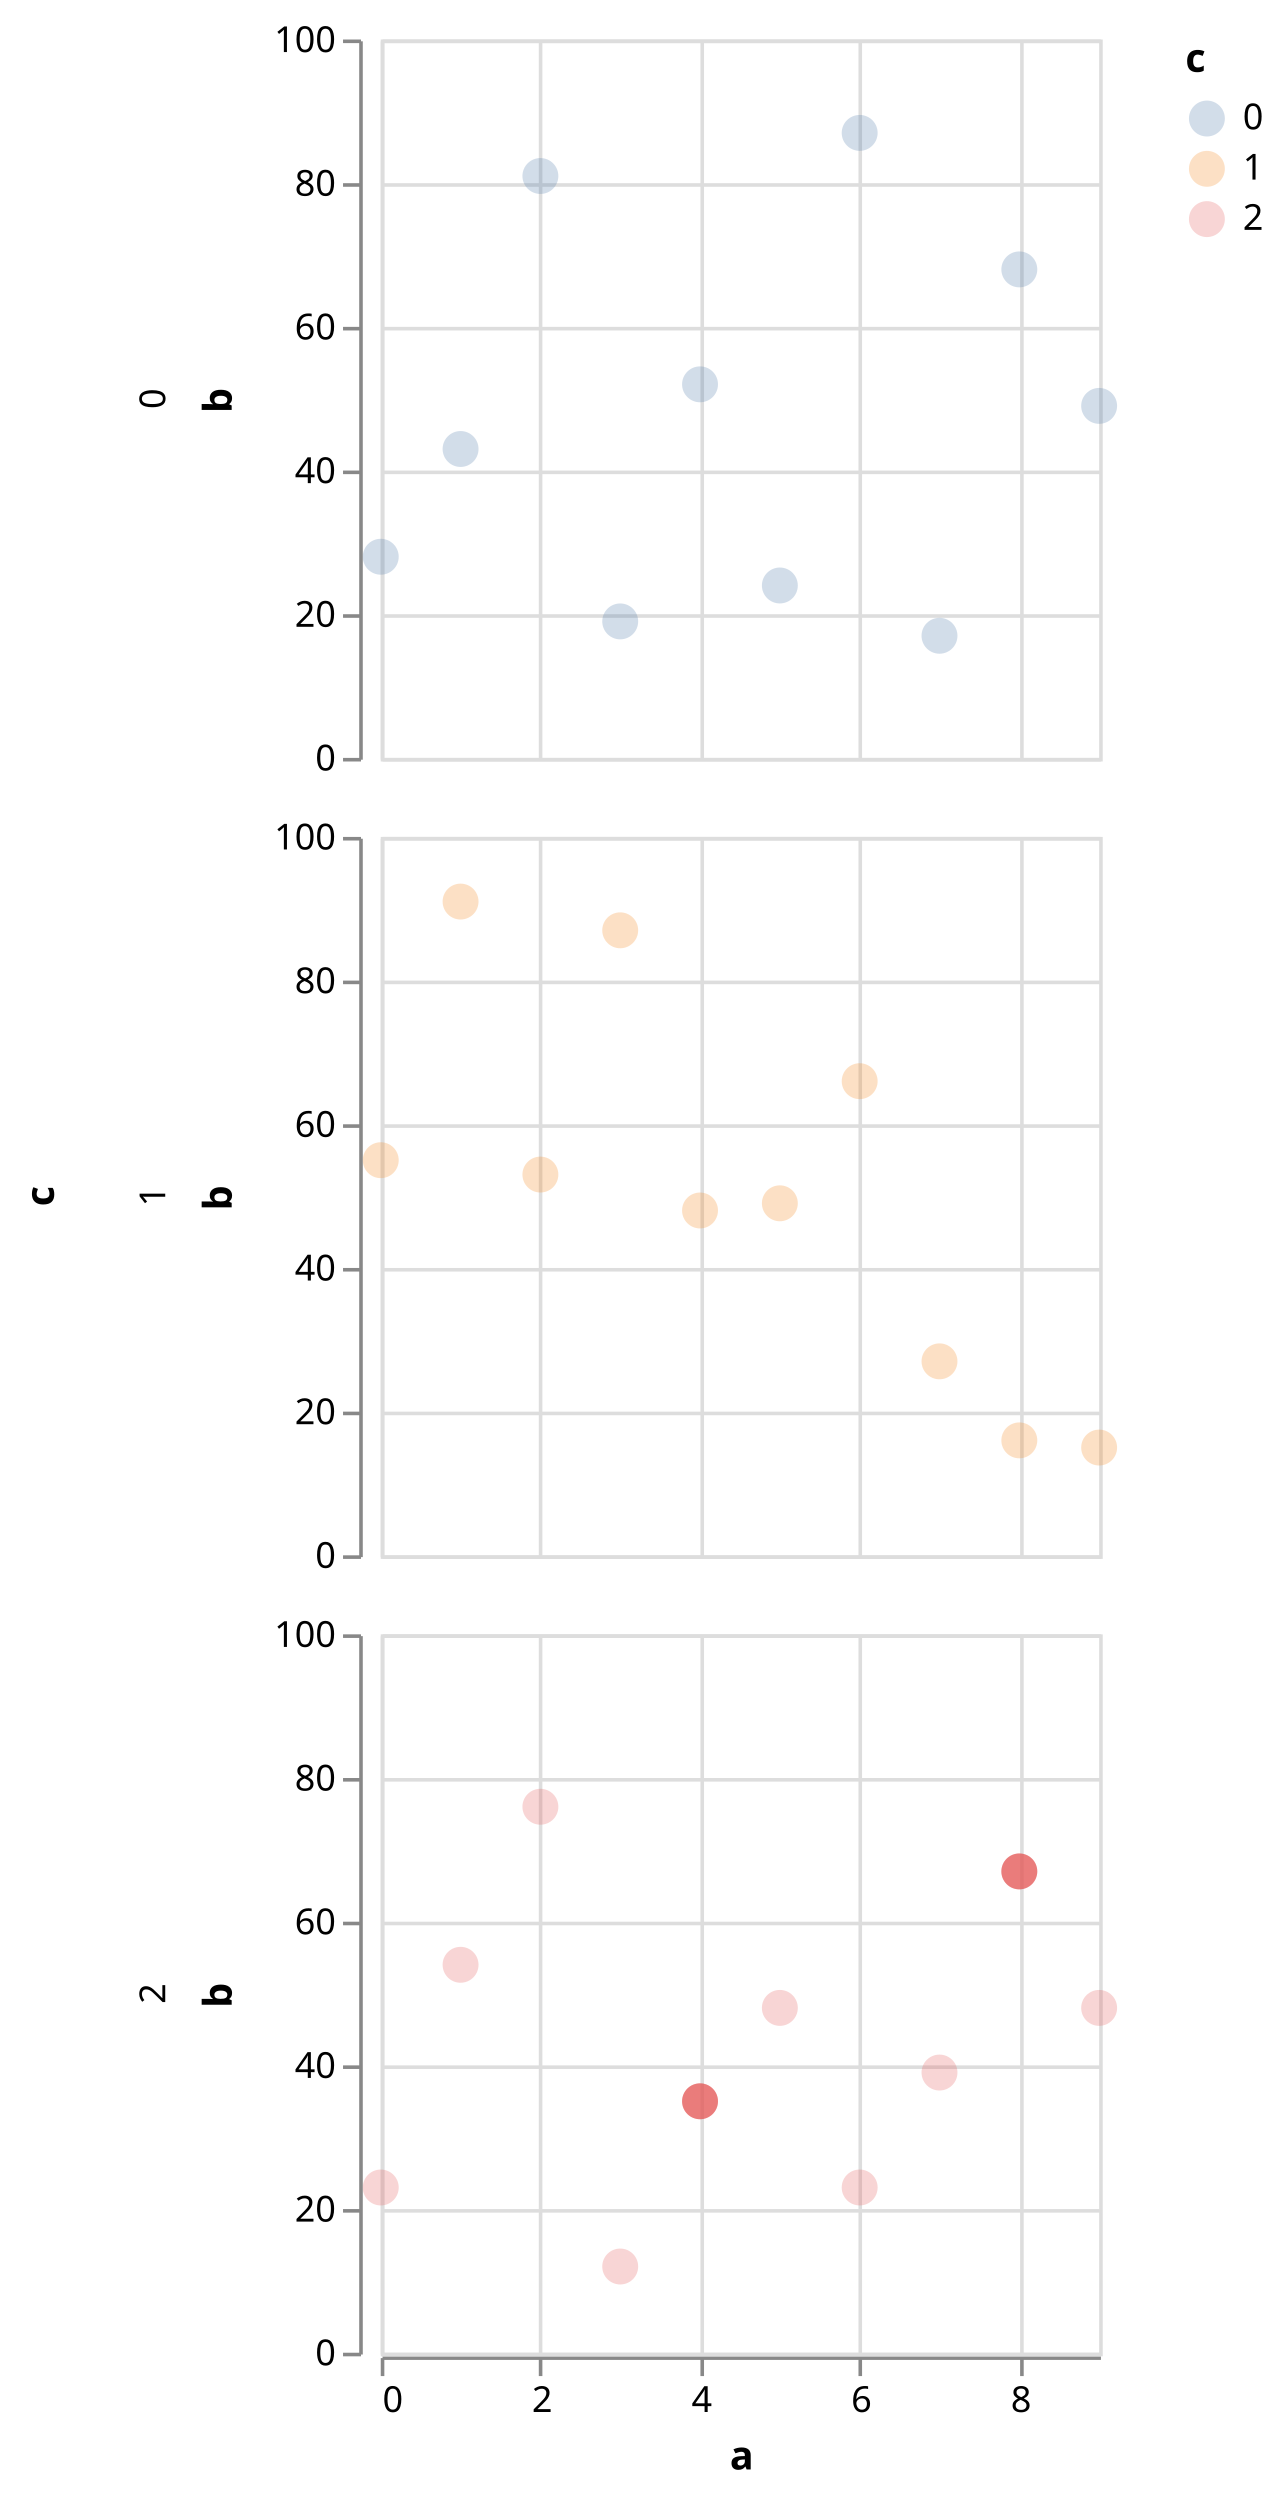
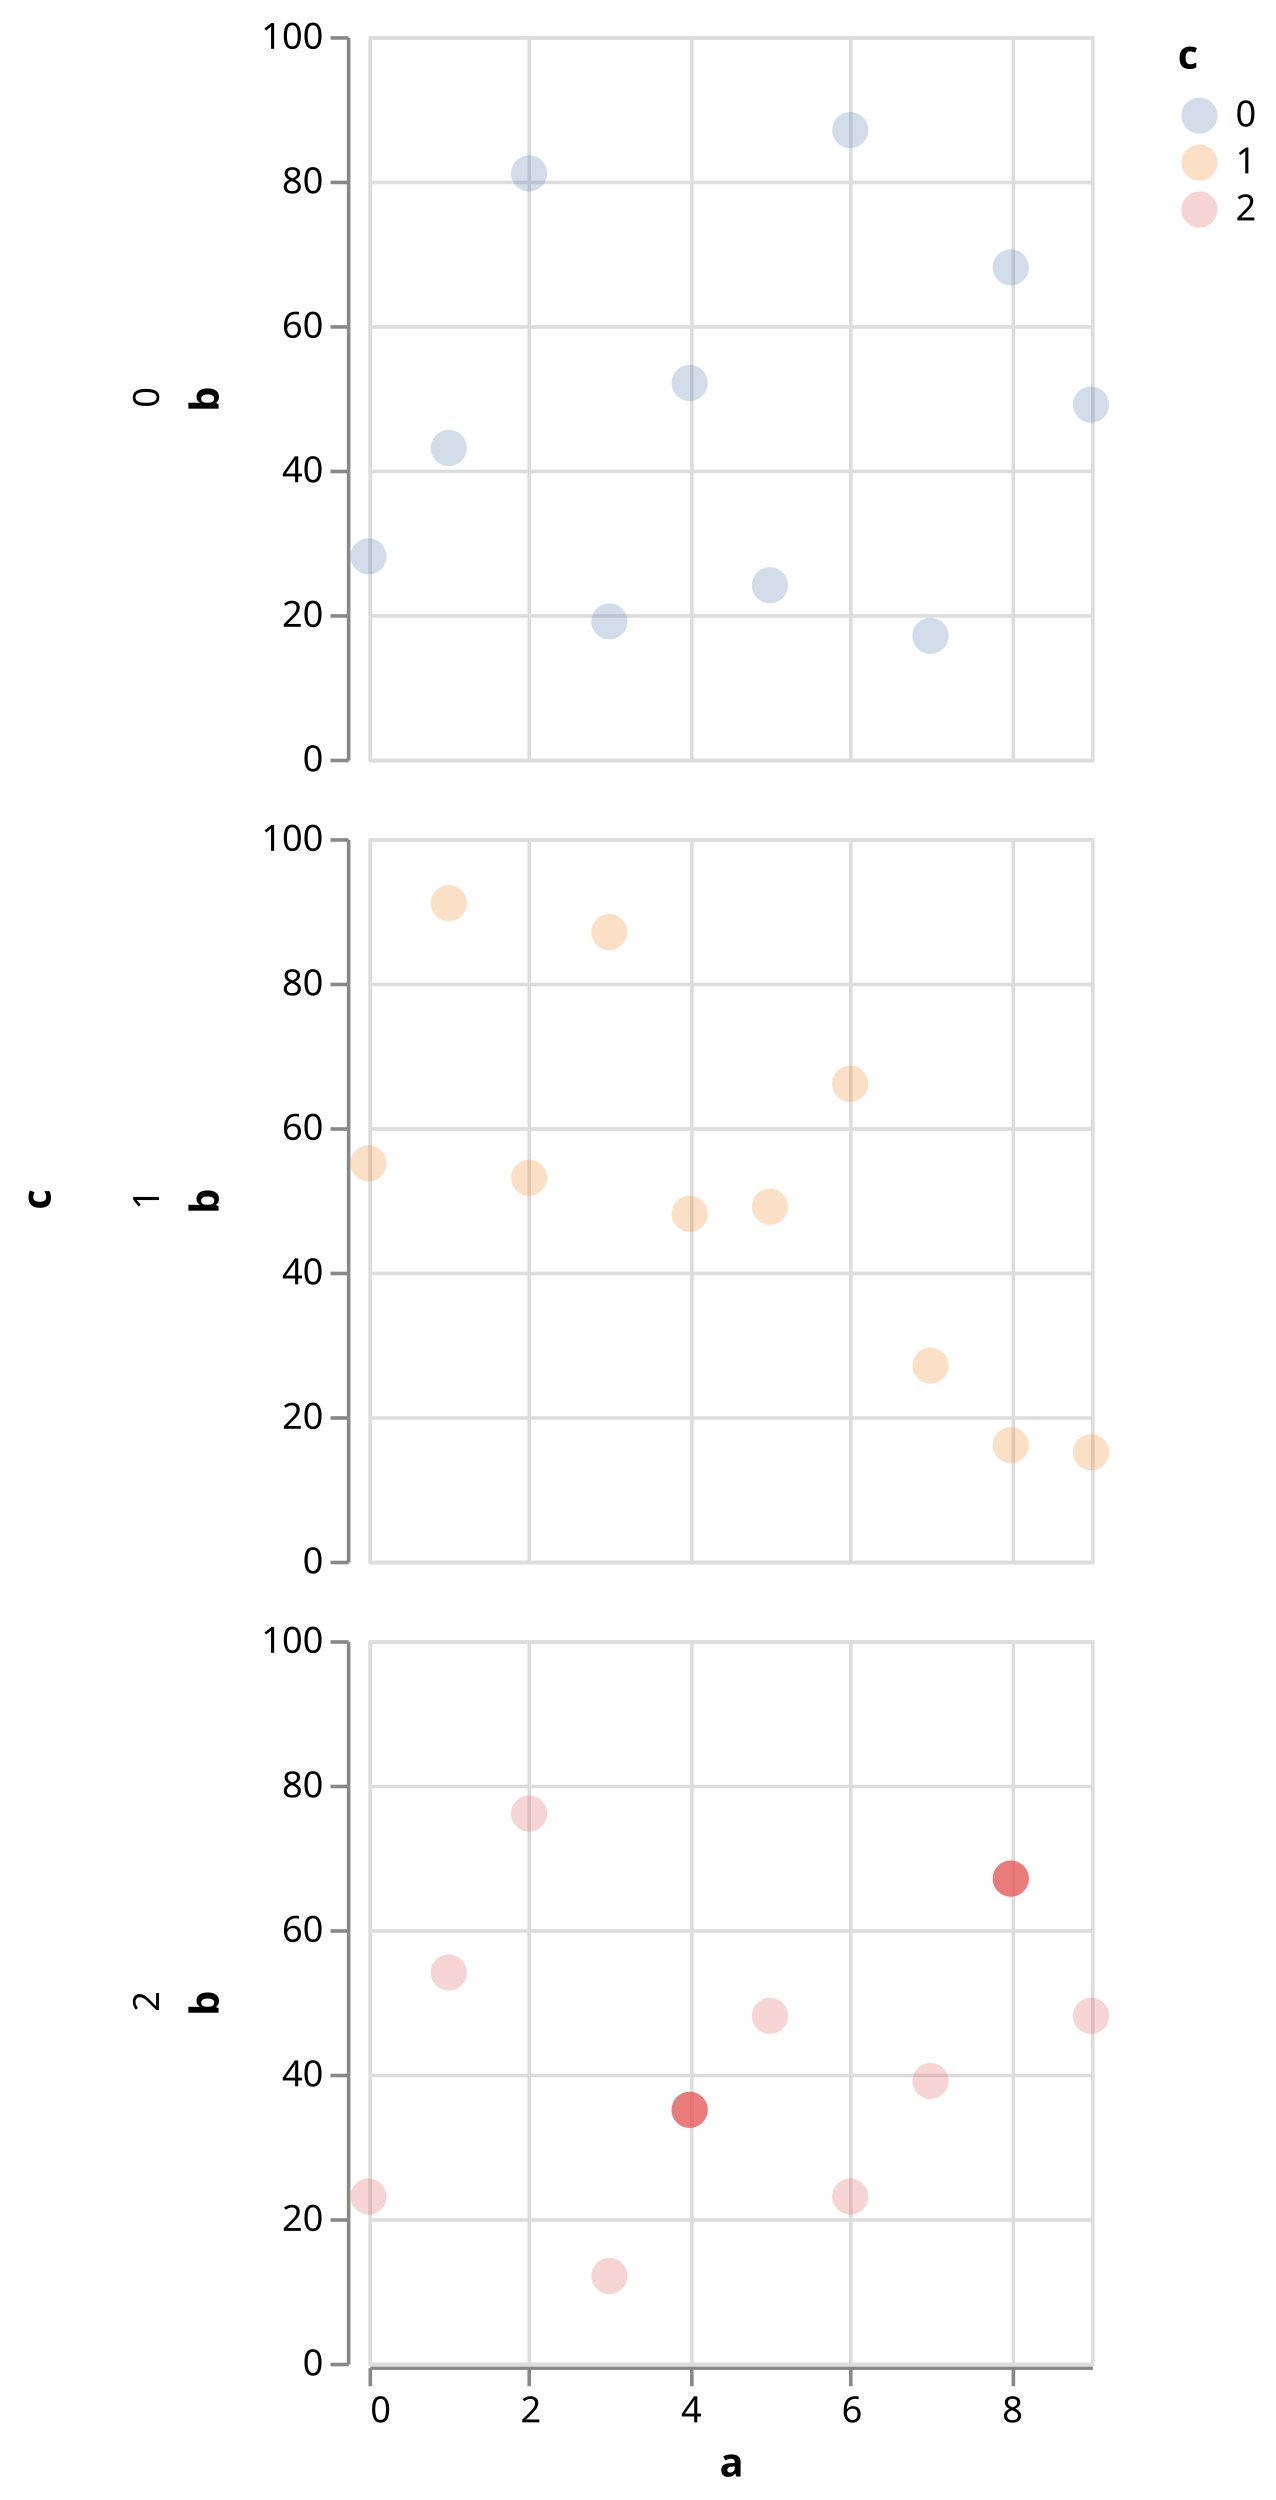
- <svg xmlns="http://www.w3.org/2000/svg" class="marks" width="358" height="696" viewBox="0 0 358 696" version="1.1">
-   <g transform="translate(106,11)">
+ <svg xmlns="http://www.w3.org/2000/svg" class="marks" width="353" height="692" viewBox="0 0 353 692" version="1.1">
+   <g transform="translate(102,10)">
    <g class="mark-group role-frame root">
      <g transform="translate(0,0)">
        <path class="background" d="M0,0h0v0h0Z" style="fill: none;" />
        <g>
          <g class="mark-group role-row-title row-title">
-             <g transform="translate(-79,322)">
+             <g transform="translate(-76,322)">
              <path class="background" d="M0,0h0v0h0Z" style="fill: none;" />
              <g>
                <g class="mark-text role-title" style="pointer-events: none;">
                  <text text-anchor="middle" transform="translate(-10,0) rotate(-90) translate(0,-2)" style="font-family: sans-serif; font-size: 11px; font-weight: bold; fill: #000; opacity: 1;">c</text>
                </g>
              </g>
            </g>
          </g>
          <g class="mark-group role-row-header row_header">
            <g transform="translate(-6,0)">
              <path class="background" d="M0,0h0v200h0Z" style="fill: none;" />
              <g>
                <g class="mark-text role-title" style="pointer-events: none;">
-                   <text text-anchor="middle" transform="translate(-57,100) rotate(-90) translate(0,3)" style="font-family: sans-serif; font-size: 10px; fill: #000; opacity: 1;">0</text>
+                   <text text-anchor="middle" transform="translate(-55,100) rotate(-90) translate(0,3)" style="font-family: sans-serif; font-size: 10px; fill: #000; opacity: 1;">0</text>
                </g>
                <g class="mark-group role-axis">
                  <g transform="translate(0.5,0.5)">
                    <path class="background" d="M0,0h0v0h0Z" style="pointer-events: none; fill: none;" />
                    <g>
                      <g class="mark-rule role-axis-tick" style="pointer-events: none;">
                        <line transform="translate(0,200)" x2="-5" y2="0" style="fill: none; stroke: #888; stroke-width: 1; opacity: 1;" />
                        <line transform="translate(0,160)" x2="-5" y2="0" style="fill: none; stroke: #888; stroke-width: 1; opacity: 1;" />
                        <line transform="translate(0,120)" x2="-5" y2="0" style="fill: none; stroke: #888; stroke-width: 1; opacity: 1;" />
                        <line transform="translate(0,80)" x2="-5" y2="0" style="fill: none; stroke: #888; stroke-width: 1; opacity: 1;" />
                        <line transform="translate(0,40)" x2="-5" y2="0" style="fill: none; stroke: #888; stroke-width: 1; opacity: 1;" />
                        <line transform="translate(0,0)" x2="-5" y2="0" style="fill: none; stroke: #888; stroke-width: 1; opacity: 1;" />
                      </g>
                      <g class="mark-text role-axis-label" style="pointer-events: none;">
                        <text text-anchor="end" transform="translate(-7,203)" style="font-family: sans-serif; font-size: 10px; fill: #000; opacity: 1;">0</text>
                        <text text-anchor="end" transform="translate(-7,163)" style="font-family: sans-serif; font-size: 10px; fill: #000; opacity: 1;">20</text>
                        <text text-anchor="end" transform="translate(-7,123)" style="font-family: sans-serif; font-size: 10px; fill: #000; opacity: 1;">40</text>
                        <text text-anchor="end" transform="translate(-7,83)" style="font-family: sans-serif; font-size: 10px; fill: #000; opacity: 1;">60</text>
                        <text text-anchor="end" transform="translate(-7,43)" style="font-family: sans-serif; font-size: 10px; fill: #000; opacity: 1;">80</text>
                        <text text-anchor="end" transform="translate(-7,3)" style="font-family: sans-serif; font-size: 10px; fill: #000; opacity: 1;">100</text>
                      </g>
                      <g class="mark-rule role-axis-domain" style="pointer-events: none;">
                        <line transform="translate(0,200)" x2="0" y2="-200" style="fill: none; stroke: #888; stroke-width: 1; opacity: 1;" />
                      </g>
                      <g class="mark-text role-axis-title" style="pointer-events: none;">
                        <text text-anchor="middle" transform="translate(-34,100) rotate(-90) translate(0,-2)" style="font-family: sans-serif; font-size: 11px; font-weight: bold; fill: #000; opacity: 1;">b</text>
                      </g>
                    </g>
                  </g>
                </g>
              </g>
            </g>
            <g transform="translate(-6,222)">
              <path class="background" d="M0,0h0v200h0Z" style="fill: none;" />
              <g>
                <g class="mark-text role-title" style="pointer-events: none;">
-                   <text text-anchor="middle" transform="translate(-57,100) rotate(-90) translate(0,3)" style="font-family: sans-serif; font-size: 10px; fill: #000; opacity: 1;">1</text>
+                   <text text-anchor="middle" transform="translate(-55,100) rotate(-90) translate(0,3)" style="font-family: sans-serif; font-size: 10px; fill: #000; opacity: 1;">1</text>
                </g>
                <g class="mark-group role-axis">
                  <g transform="translate(0.5,0.5)">
                    <path class="background" d="M0,0h0v0h0Z" style="pointer-events: none; fill: none;" />
                    <g>
                      <g class="mark-rule role-axis-tick" style="pointer-events: none;">
                        <line transform="translate(0,200)" x2="-5" y2="0" style="fill: none; stroke: #888; stroke-width: 1; opacity: 1;" />
                        <line transform="translate(0,160)" x2="-5" y2="0" style="fill: none; stroke: #888; stroke-width: 1; opacity: 1;" />
                        <line transform="translate(0,120)" x2="-5" y2="0" style="fill: none; stroke: #888; stroke-width: 1; opacity: 1;" />
                        <line transform="translate(0,80)" x2="-5" y2="0" style="fill: none; stroke: #888; stroke-width: 1; opacity: 1;" />
                        <line transform="translate(0,40)" x2="-5" y2="0" style="fill: none; stroke: #888; stroke-width: 1; opacity: 1;" />
                        <line transform="translate(0,0)" x2="-5" y2="0" style="fill: none; stroke: #888; stroke-width: 1; opacity: 1;" />
                      </g>
                      <g class="mark-text role-axis-label" style="pointer-events: none;">
                        <text text-anchor="end" transform="translate(-7,203)" style="font-family: sans-serif; font-size: 10px; fill: #000; opacity: 1;">0</text>
                        <text text-anchor="end" transform="translate(-7,163)" style="font-family: sans-serif; font-size: 10px; fill: #000; opacity: 1;">20</text>
                        <text text-anchor="end" transform="translate(-7,123)" style="font-family: sans-serif; font-size: 10px; fill: #000; opacity: 1;">40</text>
                        <text text-anchor="end" transform="translate(-7,83)" style="font-family: sans-serif; font-size: 10px; fill: #000; opacity: 1;">60</text>
                        <text text-anchor="end" transform="translate(-7,43)" style="font-family: sans-serif; font-size: 10px; fill: #000; opacity: 1;">80</text>
                        <text text-anchor="end" transform="translate(-7,3)" style="font-family: sans-serif; font-size: 10px; fill: #000; opacity: 1;">100</text>
                      </g>
                      <g class="mark-rule role-axis-domain" style="pointer-events: none;">
                        <line transform="translate(0,200)" x2="0" y2="-200" style="fill: none; stroke: #888; stroke-width: 1; opacity: 1;" />
                      </g>
                      <g class="mark-text role-axis-title" style="pointer-events: none;">
                        <text text-anchor="middle" transform="translate(-34,100) rotate(-90) translate(0,-2)" style="font-family: sans-serif; font-size: 11px; font-weight: bold; fill: #000; opacity: 1;">b</text>
                      </g>
                    </g>
                  </g>
                </g>
              </g>
            </g>
            <g transform="translate(-6,444)">
              <path class="background" d="M0,0h0v200h0Z" style="fill: none;" />
              <g>
                <g class="mark-text role-title" style="pointer-events: none;">
-                   <text text-anchor="middle" transform="translate(-57,100) rotate(-90) translate(0,3)" style="font-family: sans-serif; font-size: 10px; fill: #000; opacity: 1;">2</text>
+                   <text text-anchor="middle" transform="translate(-55,100) rotate(-90) translate(0,3)" style="font-family: sans-serif; font-size: 10px; fill: #000; opacity: 1;">2</text>
                </g>
                <g class="mark-group role-axis">
                  <g transform="translate(0.5,0.5)">
                    <path class="background" d="M0,0h0v0h0Z" style="pointer-events: none; fill: none;" />
                    <g>
                      <g class="mark-rule role-axis-tick" style="pointer-events: none;">
                        <line transform="translate(0,200)" x2="-5" y2="0" style="fill: none; stroke: #888; stroke-width: 1; opacity: 1;" />
                        <line transform="translate(0,160)" x2="-5" y2="0" style="fill: none; stroke: #888; stroke-width: 1; opacity: 1;" />
                        <line transform="translate(0,120)" x2="-5" y2="0" style="fill: none; stroke: #888; stroke-width: 1; opacity: 1;" />
                        <line transform="translate(0,80)" x2="-5" y2="0" style="fill: none; stroke: #888; stroke-width: 1; opacity: 1;" />
                        <line transform="translate(0,40)" x2="-5" y2="0" style="fill: none; stroke: #888; stroke-width: 1; opacity: 1;" />
                        <line transform="translate(0,0)" x2="-5" y2="0" style="fill: none; stroke: #888; stroke-width: 1; opacity: 1;" />
                      </g>
                      <g class="mark-text role-axis-label" style="pointer-events: none;">
                        <text text-anchor="end" transform="translate(-7,203)" style="font-family: sans-serif; font-size: 10px; fill: #000; opacity: 1;">0</text>
                        <text text-anchor="end" transform="translate(-7,163)" style="font-family: sans-serif; font-size: 10px; fill: #000; opacity: 1;">20</text>
                        <text text-anchor="end" transform="translate(-7,123)" style="font-family: sans-serif; font-size: 10px; fill: #000; opacity: 1;">40</text>
                        <text text-anchor="end" transform="translate(-7,83)" style="font-family: sans-serif; font-size: 10px; fill: #000; opacity: 1;">60</text>
                        <text text-anchor="end" transform="translate(-7,43)" style="font-family: sans-serif; font-size: 10px; fill: #000; opacity: 1;">80</text>
                        <text text-anchor="end" transform="translate(-7,3)" style="font-family: sans-serif; font-size: 10px; fill: #000; opacity: 1;">100</text>
                      </g>
                      <g class="mark-rule role-axis-domain" style="pointer-events: none;">
                        <line transform="translate(0,200)" x2="0" y2="-200" style="fill: none; stroke: #888; stroke-width: 1; opacity: 1;" />
                      </g>
                      <g class="mark-text role-axis-title" style="pointer-events: none;">
                        <text text-anchor="middle" transform="translate(-34,100) rotate(-90) translate(0,-2)" style="font-family: sans-serif; font-size: 11px; font-weight: bold; fill: #000; opacity: 1;">b</text>
                      </g>
                    </g>
                  </g>
                </g>
              </g>
            </g>
          </g>
          <g class="mark-group role-column-footer column_footer">
            <g transform="translate(0,645)">
              <path class="background" d="M0,0h200v0h-200Z" style="fill: none;" />
              <g>
                <g class="mark-group role-axis">
                  <g transform="translate(0.5,0.5)">
                    <path class="background" d="M0,0h0v0h0Z" style="pointer-events: none; fill: none;" />
                    <g>
                      <g class="mark-rule role-axis-tick" style="pointer-events: none;">
                        <line transform="translate(0,0)" x2="0" y2="5" style="fill: none; stroke: #888; stroke-width: 1; opacity: 1;" />
                        <line transform="translate(44,0)" x2="0" y2="5" style="fill: none; stroke: #888; stroke-width: 1; opacity: 1;" />
                        <line transform="translate(89,0)" x2="0" y2="5" style="fill: none; stroke: #888; stroke-width: 1; opacity: 1;" />
                        <line transform="translate(133,0)" x2="0" y2="5" style="fill: none; stroke: #888; stroke-width: 1; opacity: 1;" />
                        <line transform="translate(178,0)" x2="0" y2="5" style="fill: none; stroke: #888; stroke-width: 1; opacity: 1;" />
                      </g>
                      <g class="mark-text role-axis-label" style="pointer-events: none;">
                        <text text-anchor="start" transform="translate(0,15)" style="font-family: sans-serif; font-size: 10px; fill: #000; opacity: 1;">0</text>
                        <text text-anchor="middle" transform="translate(44.44444,15)" style="font-family: sans-serif; font-size: 10px; fill: #000; opacity: 1;">2</text>
                        <text text-anchor="middle" transform="translate(88.88889,15)" style="font-family: sans-serif; font-size: 10px; fill: #000; opacity: 1;">4</text>
                        <text text-anchor="middle" transform="translate(133.3333,15)" style="font-family: sans-serif; font-size: 10px; fill: #000; opacity: 1;">6</text>
                        <text text-anchor="middle" transform="translate(177.7778,15)" style="font-family: sans-serif; font-size: 10px; fill: #000; opacity: 1;">8</text>
                      </g>
                      <g class="mark-rule role-axis-domain" style="pointer-events: none;">
                        <line transform="translate(0,0)" x2="200" y2="0" style="fill: none; stroke: #888; stroke-width: 1; opacity: 1;" />
                      </g>
                      <g class="mark-text role-axis-title" style="pointer-events: none;">
-                         <text text-anchor="middle" transform="translate(100,31)" style="font-family: sans-serif; font-size: 11px; font-weight: bold; fill: #000; opacity: 1;">a</text>
+                         <text text-anchor="middle" transform="translate(100,30)" style="font-family: sans-serif; font-size: 11px; font-weight: bold; fill: #000; opacity: 1;">a</text>
                      </g>
                    </g>
                  </g>
                </g>
              </g>
            </g>
          </g>
          <g class="mark-group role-scope cell">
            <g transform="translate(0,0)">
              <path class="background" d="M0.5,0.5h200v200h-200Z" style="fill: none; stroke: #ddd;" />
              <g>
                <g class="mark-group role-axis">
                  <g transform="translate(0.5,200.5)">
                    <path class="background" d="M0,0h0v0h0Z" style="pointer-events: none; fill: none;" />
                    <g>
                      <g class="mark-rule role-axis-grid" style="pointer-events: none;">
                        <line transform="translate(0,-200)" x2="0" y2="200" style="fill: none; stroke: #ddd; stroke-width: 1; opacity: 1;" />
                        <line transform="translate(44,-200)" x2="0" y2="200" style="fill: none; stroke: #ddd; stroke-width: 1; opacity: 1;" />
                        <line transform="translate(89,-200)" x2="0" y2="200" style="fill: none; stroke: #ddd; stroke-width: 1; opacity: 1;" />
                        <line transform="translate(133,-200)" x2="0" y2="200" style="fill: none; stroke: #ddd; stroke-width: 1; opacity: 1;" />
                        <line transform="translate(178,-200)" x2="0" y2="200" style="fill: none; stroke: #ddd; stroke-width: 1; opacity: 1;" />
                      </g>
                    </g>
                  </g>
                </g>
                <g class="mark-group role-axis">
                  <g transform="translate(0.5,0.5)">
                    <path class="background" d="M0,0h0v0h0Z" style="pointer-events: none; fill: none;" />
                    <g>
                      <g class="mark-rule role-axis-grid" style="pointer-events: none;">
                        <line transform="translate(0,200)" x2="200" y2="0" style="fill: none; stroke: #ddd; stroke-width: 1; opacity: 1;" />
                        <line transform="translate(0,160)" x2="200" y2="0" style="fill: none; stroke: #ddd; stroke-width: 1; opacity: 1;" />
                        <line transform="translate(0,120)" x2="200" y2="0" style="fill: none; stroke: #ddd; stroke-width: 1; opacity: 1;" />
                        <line transform="translate(0,80)" x2="200" y2="0" style="fill: none; stroke: #ddd; stroke-width: 1; opacity: 1;" />
                        <line transform="translate(0,40)" x2="200" y2="0" style="fill: none; stroke: #ddd; stroke-width: 1; opacity: 1;" />
                        <line transform="translate(0,0)" x2="200" y2="0" style="fill: none; stroke: #ddd; stroke-width: 1; opacity: 1;" />
                      </g>
                    </g>
                  </g>
                </g>
                <g class="mark-symbol role-mark child_layer_0_marks">
                  <path transform="translate(0,144)" d="M5,0A5,5,0,1,1,-5,0A5,5,0,1,1,5,0" style="fill: #4c78a8; stroke-width: 2; opacity: 0.25;" />
                  <path transform="translate(22.22222,114)" d="M5,0A5,5,0,1,1,-5,0A5,5,0,1,1,5,0" style="fill: #4c78a8; stroke-width: 2; opacity: 0.25;" />
                  <path transform="translate(44.44444,38)" d="M5,0A5,5,0,1,1,-5,0A5,5,0,1,1,5,0" style="fill: #4c78a8; stroke-width: 2; opacity: 0.25;" />
                  <path transform="translate(66.66667,162)" d="M5,0A5,5,0,1,1,-5,0A5,5,0,1,1,5,0" style="fill: #4c78a8; stroke-width: 2; opacity: 0.25;" />
                  <path transform="translate(88.88889,96)" d="M5,0A5,5,0,1,1,-5,0A5,5,0,1,1,5,0" style="fill: #4c78a8; stroke-width: 2; opacity: 0.25;" />
                  <path transform="translate(111.1111,152)" d="M5,0A5,5,0,1,1,-5,0A5,5,0,1,1,5,0" style="fill: #4c78a8; stroke-width: 2; opacity: 0.25;" />
                  <path transform="translate(133.3333,26)" d="M5,0A5,5,0,1,1,-5,0A5,5,0,1,1,5,0" style="fill: #4c78a8; stroke-width: 2; opacity: 0.25;" />
                  <path transform="translate(155.5556,166)" d="M5,0A5,5,0,1,1,-5,0A5,5,0,1,1,5,0" style="fill: #4c78a8; stroke-width: 2; opacity: 0.25;" />
                  <path transform="translate(177.7778,64)" d="M5,0A5,5,0,1,1,-5,0A5,5,0,1,1,5,0" style="fill: #4c78a8; stroke-width: 2; opacity: 0.25;" />
                  <path transform="translate(200,102)" d="M5,0A5,5,0,1,1,-5,0A5,5,0,1,1,5,0" style="fill: #4c78a8; stroke-width: 2; opacity: 0.25;" />
                </g>
                <g class="mark-symbol role-mark child_layer_1_marks" />
              </g>
            </g>
            <g transform="translate(0,222)">
              <path class="background" d="M0.5,0.5h200v200h-200Z" style="fill: none; stroke: #ddd;" />
              <g>
                <g class="mark-group role-axis">
                  <g transform="translate(0.5,200.5)">
                    <path class="background" d="M0,0h0v0h0Z" style="pointer-events: none; fill: none;" />
                    <g>
                      <g class="mark-rule role-axis-grid" style="pointer-events: none;">
                        <line transform="translate(0,-200)" x2="0" y2="200" style="fill: none; stroke: #ddd; stroke-width: 1; opacity: 1;" />
                        <line transform="translate(44,-200)" x2="0" y2="200" style="fill: none; stroke: #ddd; stroke-width: 1; opacity: 1;" />
                        <line transform="translate(89,-200)" x2="0" y2="200" style="fill: none; stroke: #ddd; stroke-width: 1; opacity: 1;" />
                        <line transform="translate(133,-200)" x2="0" y2="200" style="fill: none; stroke: #ddd; stroke-width: 1; opacity: 1;" />
                        <line transform="translate(178,-200)" x2="0" y2="200" style="fill: none; stroke: #ddd; stroke-width: 1; opacity: 1;" />
                      </g>
                    </g>
                  </g>
                </g>
                <g class="mark-group role-axis">
                  <g transform="translate(0.5,0.5)">
                    <path class="background" d="M0,0h0v0h0Z" style="pointer-events: none; fill: none;" />
                    <g>
                      <g class="mark-rule role-axis-grid" style="pointer-events: none;">
                        <line transform="translate(0,200)" x2="200" y2="0" style="fill: none; stroke: #ddd; stroke-width: 1; opacity: 1;" />
                        <line transform="translate(0,160)" x2="200" y2="0" style="fill: none; stroke: #ddd; stroke-width: 1; opacity: 1;" />
                        <line transform="translate(0,120)" x2="200" y2="0" style="fill: none; stroke: #ddd; stroke-width: 1; opacity: 1;" />
                        <line transform="translate(0,80)" x2="200" y2="0" style="fill: none; stroke: #ddd; stroke-width: 1; opacity: 1;" />
                        <line transform="translate(0,40)" x2="200" y2="0" style="fill: none; stroke: #ddd; stroke-width: 1; opacity: 1;" />
                        <line transform="translate(0,0)" x2="200" y2="0" style="fill: none; stroke: #ddd; stroke-width: 1; opacity: 1;" />
                      </g>
                    </g>
                  </g>
                </g>
                <g class="mark-symbol role-mark child_layer_0_marks">
                  <path transform="translate(0,90)" d="M5,0A5,5,0,1,1,-5,0A5,5,0,1,1,5,0" style="fill: #f58518; stroke-width: 2; opacity: 0.25;" />
                  <path transform="translate(22.22222,18)" d="M5,0A5,5,0,1,1,-5,0A5,5,0,1,1,5,0" style="fill: #f58518; stroke-width: 2; opacity: 0.25;" />
                  <path transform="translate(44.44444,94)" d="M5,0A5,5,0,1,1,-5,0A5,5,0,1,1,5,0" style="fill: #f58518; stroke-width: 2; opacity: 0.25;" />
                  <path transform="translate(66.66667,26)" d="M5,0A5,5,0,1,1,-5,0A5,5,0,1,1,5,0" style="fill: #f58518; stroke-width: 2; opacity: 0.25;" />
                  <path transform="translate(88.88889,104)" d="M5,0A5,5,0,1,1,-5,0A5,5,0,1,1,5,0" style="fill: #f58518; stroke-width: 2; opacity: 0.25;" />
                  <path transform="translate(111.1111,102)" d="M5,0A5,5,0,1,1,-5,0A5,5,0,1,1,5,0" style="fill: #f58518; stroke-width: 2; opacity: 0.25;" />
                  <path transform="translate(133.3333,68)" d="M5,0A5,5,0,1,1,-5,0A5,5,0,1,1,5,0" style="fill: #f58518; stroke-width: 2; opacity: 0.25;" />
                  <path transform="translate(155.5556,146)" d="M5,0A5,5,0,1,1,-5,0A5,5,0,1,1,5,0" style="fill: #f58518; stroke-width: 2; opacity: 0.25;" />
                  <path transform="translate(177.7778,168)" d="M5,0A5,5,0,1,1,-5,0A5,5,0,1,1,5,0" style="fill: #f58518; stroke-width: 2; opacity: 0.25;" />
                  <path transform="translate(200,170)" d="M5,0A5,5,0,1,1,-5,0A5,5,0,1,1,5,0" style="fill: #f58518; stroke-width: 2; opacity: 0.25;" />
                </g>
                <g class="mark-symbol role-mark child_layer_1_marks" />
              </g>
            </g>
            <g transform="translate(0,444)">
              <path class="background" d="M0.5,0.5h200v200h-200Z" style="fill: none; stroke: #ddd;" />
              <g>
                <g class="mark-group role-axis">
                  <g transform="translate(0.5,200.5)">
                    <path class="background" d="M0,0h0v0h0Z" style="pointer-events: none; fill: none;" />
                    <g>
                      <g class="mark-rule role-axis-grid" style="pointer-events: none;">
                        <line transform="translate(0,-200)" x2="0" y2="200" style="fill: none; stroke: #ddd; stroke-width: 1; opacity: 1;" />
                        <line transform="translate(44,-200)" x2="0" y2="200" style="fill: none; stroke: #ddd; stroke-width: 1; opacity: 1;" />
                        <line transform="translate(89,-200)" x2="0" y2="200" style="fill: none; stroke: #ddd; stroke-width: 1; opacity: 1;" />
                        <line transform="translate(133,-200)" x2="0" y2="200" style="fill: none; stroke: #ddd; stroke-width: 1; opacity: 1;" />
                        <line transform="translate(178,-200)" x2="0" y2="200" style="fill: none; stroke: #ddd; stroke-width: 1; opacity: 1;" />
                      </g>
                    </g>
                  </g>
                </g>
                <g class="mark-group role-axis">
                  <g transform="translate(0.5,0.5)">
                    <path class="background" d="M0,0h0v0h0Z" style="pointer-events: none; fill: none;" />
                    <g>
                      <g class="mark-rule role-axis-grid" style="pointer-events: none;">
                        <line transform="translate(0,200)" x2="200" y2="0" style="fill: none; stroke: #ddd; stroke-width: 1; opacity: 1;" />
                        <line transform="translate(0,160)" x2="200" y2="0" style="fill: none; stroke: #ddd; stroke-width: 1; opacity: 1;" />
                        <line transform="translate(0,120)" x2="200" y2="0" style="fill: none; stroke: #ddd; stroke-width: 1; opacity: 1;" />
                        <line transform="translate(0,80)" x2="200" y2="0" style="fill: none; stroke: #ddd; stroke-width: 1; opacity: 1;" />
                        <line transform="translate(0,40)" x2="200" y2="0" style="fill: none; stroke: #ddd; stroke-width: 1; opacity: 1;" />
                        <line transform="translate(0,0)" x2="200" y2="0" style="fill: none; stroke: #ddd; stroke-width: 1; opacity: 1;" />
                      </g>
                    </g>
                  </g>
                </g>
                <g class="mark-symbol role-mark child_layer_0_marks">
                  <path transform="translate(0,154)" d="M5,0A5,5,0,1,1,-5,0A5,5,0,1,1,5,0" style="fill: #e45756; stroke-width: 2; opacity: 0.25;" />
                  <path transform="translate(22.22222,92)" d="M5,0A5,5,0,1,1,-5,0A5,5,0,1,1,5,0" style="fill: #e45756; stroke-width: 2; opacity: 0.25;" />
                  <path transform="translate(44.44444,48)" d="M5,0A5,5,0,1,1,-5,0A5,5,0,1,1,5,0" style="fill: #e45756; stroke-width: 2; opacity: 0.25;" />
                  <path transform="translate(66.66667,176)" d="M5,0A5,5,0,1,1,-5,0A5,5,0,1,1,5,0" style="fill: #e45756; stroke-width: 2; opacity: 0.25;" />
                  <path transform="translate(88.88889,130)" d="M5,0A5,5,0,1,1,-5,0A5,5,0,1,1,5,0" style="fill: #e45756; stroke-width: 2; opacity: 0.25;" />
                  <path transform="translate(111.1111,104)" d="M5,0A5,5,0,1,1,-5,0A5,5,0,1,1,5,0" style="fill: #e45756; stroke-width: 2; opacity: 0.25;" />
                  <path transform="translate(133.3333,154)" d="M5,0A5,5,0,1,1,-5,0A5,5,0,1,1,5,0" style="fill: #e45756; stroke-width: 2; opacity: 0.25;" />
                  <path transform="translate(155.5556,122)" d="M5,0A5,5,0,1,1,-5,0A5,5,0,1,1,5,0" style="fill: #e45756; stroke-width: 2; opacity: 0.25;" />
                  <path transform="translate(177.7778,66)" d="M5,0A5,5,0,1,1,-5,0A5,5,0,1,1,5,0" style="fill: #e45756; stroke-width: 2; opacity: 0.25;" />
                  <path transform="translate(200,104)" d="M5,0A5,5,0,1,1,-5,0A5,5,0,1,1,5,0" style="fill: #e45756; stroke-width: 2; opacity: 0.25;" />
                </g>
                <g class="mark-symbol role-mark child_layer_1_marks">
                  <path transform="translate(88.88889,130)" d="M5,0A5,5,0,1,1,-5,0A5,5,0,1,1,5,0" style="fill: #e45756; stroke-width: 2; opacity: 0.7;" />
                  <path transform="translate(177.7778,66)" d="M5,0A5,5,0,1,1,-5,0A5,5,0,1,1,5,0" style="fill: #e45756; stroke-width: 2; opacity: 0.7;" />
                </g>
              </g>
            </g>
          </g>
          <g class="mark-group role-legend">
            <g transform="translate(224,0)">
-               <path class="background" d="M0,0h23v56h-23Z" style="pointer-events: none; fill: none;" />
+               <path class="background" d="M0,0h22v53h-22Z" style="pointer-events: none; fill: none;" />
              <g>
                <g class="mark-group role-legend-entry">
                  <g transform="translate(0,16)">
                    <path class="background" d="M0,0h0v0h0Z" style="pointer-events: none; fill: none;" />
                    <g>
                      <g class="mark-group role-scope">
                        <g transform="translate(0,0)">
-                           <path class="background" d="M0,0h22.562v12h-22.562Z" style="pointer-events: none; fill: none; opacity: 1;" />
+                           <path class="background" d="M0,0h21.562v11h-21.562Z" style="pointer-events: none; fill: none; opacity: 1;" />
                          <g>
                            <g class="mark-symbol role-legend-symbol" style="pointer-events: none;">
                              <path transform="translate(6,6)" d="M5,0A5,5,0,1,1,-5,0A5,5,0,1,1,5,0" style="fill: #4c78a8; stroke-width: 1.5; opacity: 0.25;" />
                            </g>
                            <g class="mark-text role-legend-label" style="pointer-events: none;">
                              <text text-anchor="start" transform="translate(16,9)" style="font-family: sans-serif; font-size: 10px; fill: #000; opacity: 1;">0</text>
                            </g>
                          </g>
                        </g>
-                         <g transform="translate(0,14)">
-                           <path class="background" d="M0,0h22.562v12h-22.562Z" style="pointer-events: none; fill: none; opacity: 1;" />
+                         <g transform="translate(0,13)">
+                           <path class="background" d="M0,0h21.562v11h-21.562Z" style="pointer-events: none; fill: none; opacity: 1;" />
                          <g>
                            <g class="mark-symbol role-legend-symbol" style="pointer-events: none;">
                              <path transform="translate(6,6)" d="M5,0A5,5,0,1,1,-5,0A5,5,0,1,1,5,0" style="fill: #f58518; stroke-width: 1.5; opacity: 0.25;" />
                            </g>
                            <g class="mark-text role-legend-label" style="pointer-events: none;">
                              <text text-anchor="start" transform="translate(16,9)" style="font-family: sans-serif; font-size: 10px; fill: #000; opacity: 1;">1</text>
                            </g>
                          </g>
                        </g>
-                         <g transform="translate(0,28)">
-                           <path class="background" d="M0,0h22.562v12h-22.562Z" style="pointer-events: none; fill: none; opacity: 1;" />
+                         <g transform="translate(0,26)">
+                           <path class="background" d="M0,0h21.562v11h-21.562Z" style="pointer-events: none; fill: none; opacity: 1;" />
                          <g>
                            <g class="mark-symbol role-legend-symbol" style="pointer-events: none;">
                              <path transform="translate(6,6)" d="M5,0A5,5,0,1,1,-5,0A5,5,0,1,1,5,0" style="fill: #e45756; stroke-width: 1.5; opacity: 0.25;" />
                            </g>
                            <g class="mark-text role-legend-label" style="pointer-events: none;">
                              <text text-anchor="start" transform="translate(16,9)" style="font-family: sans-serif; font-size: 10px; fill: #000; opacity: 1;">2</text>
                            </g>
                          </g>
                        </g>
                      </g>
                    </g>
                  </g>
                </g>
                <g class="mark-text role-legend-title" style="pointer-events: none;">
                  <text text-anchor="start" transform="translate(0,9)" style="font-family: sans-serif; font-size: 11px; font-weight: bold; fill: #000; opacity: 1;">c</text>
                </g>
              </g>
            </g>
          </g>
        </g>
      </g>
    </g>
  </g>
</svg>
